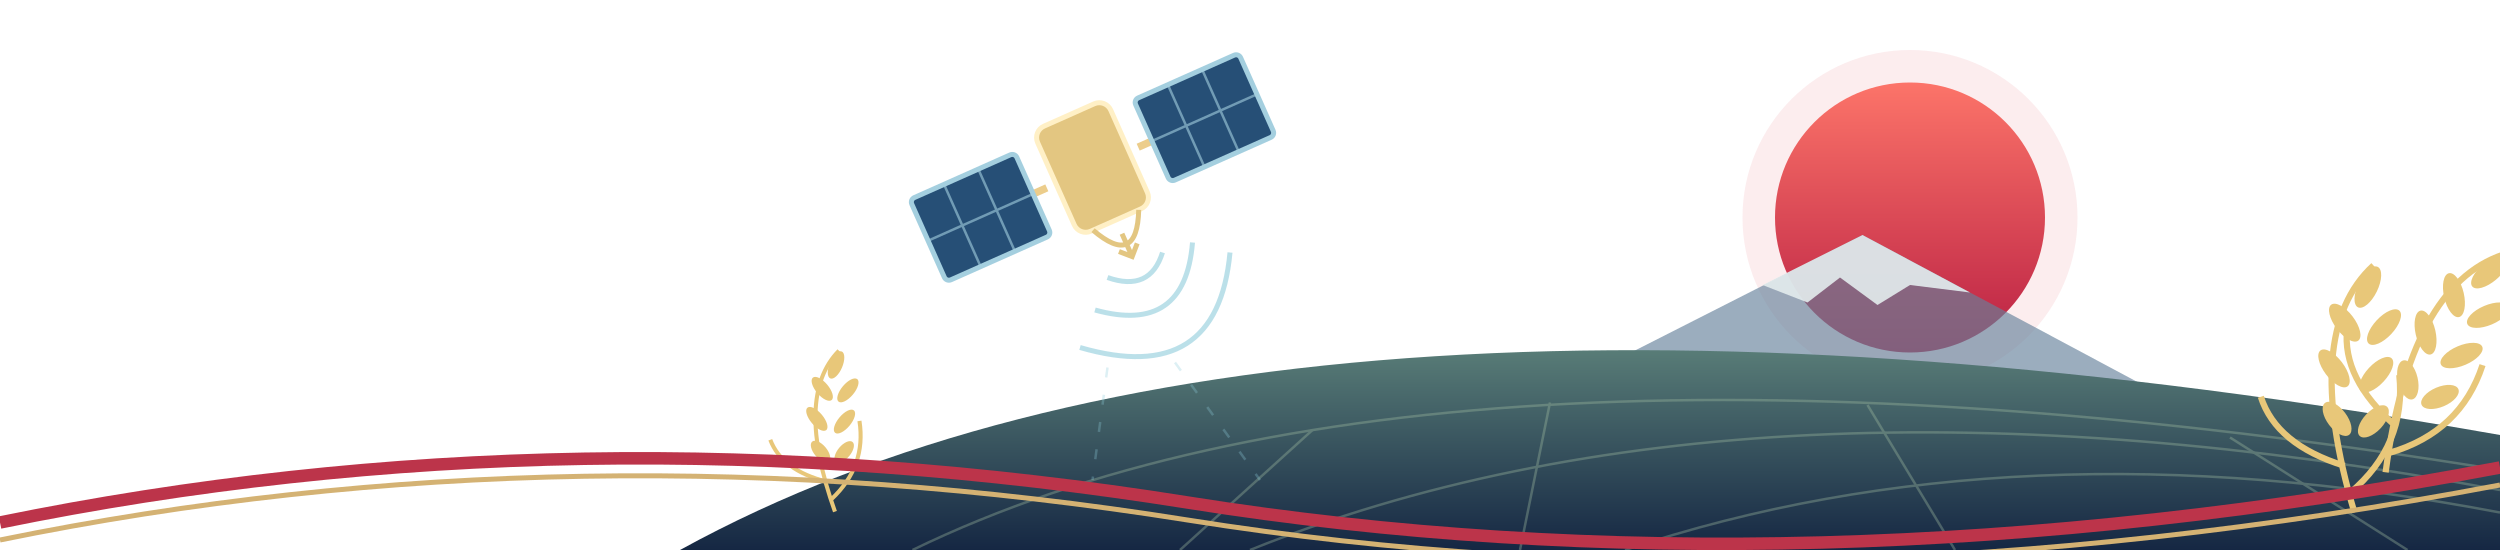
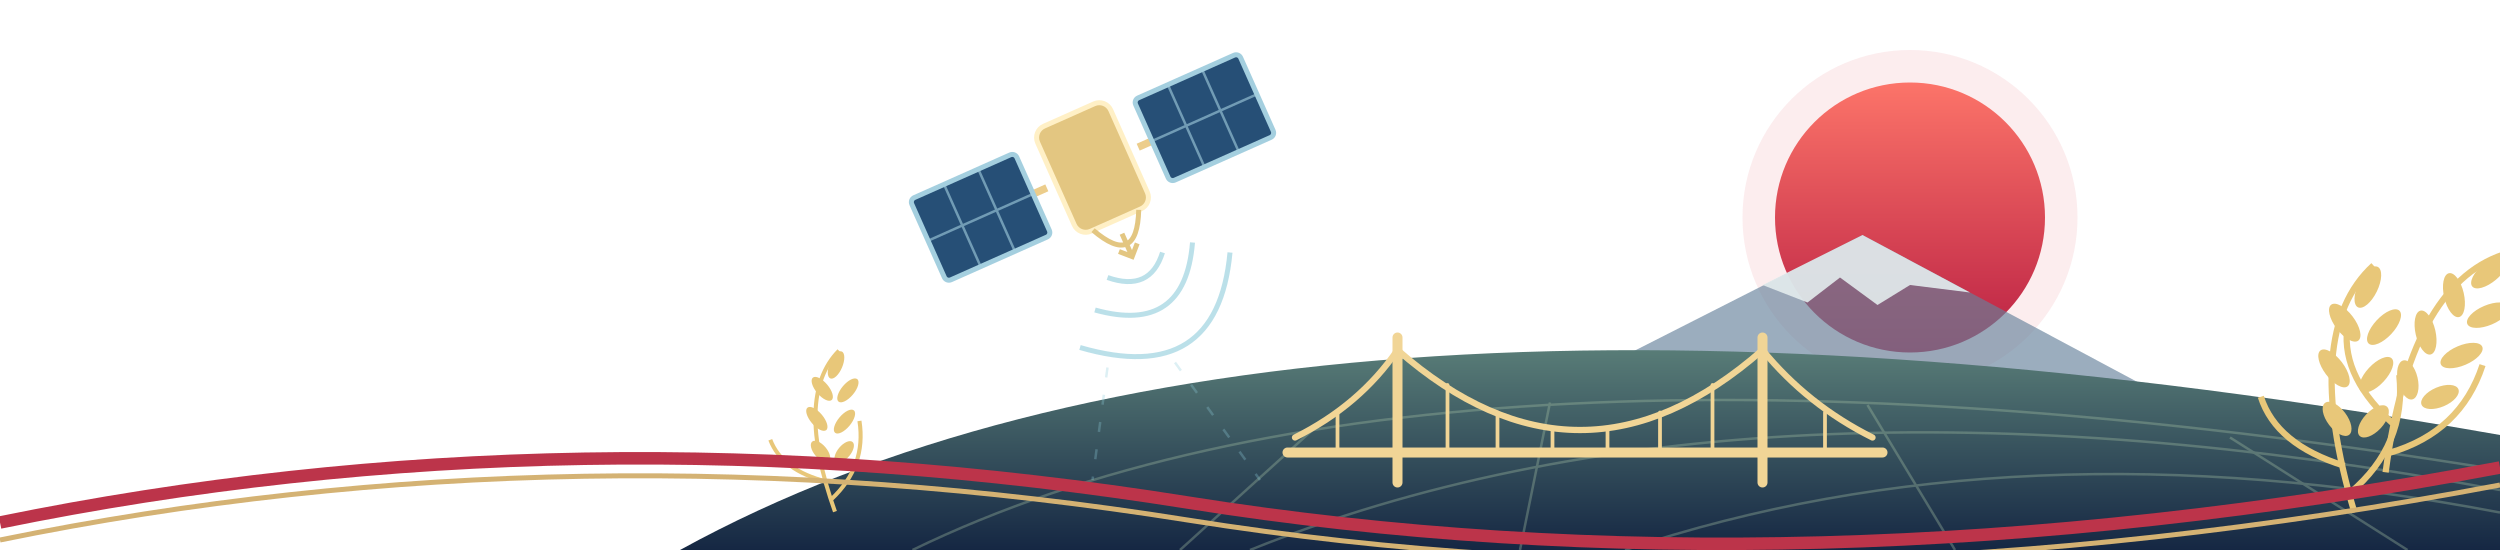
<svg xmlns="http://www.w3.org/2000/svg" viewBox="0 0 1000 220" fill="none">
  <defs>
    <linearGradient id="sun" x2="0" y2="1">
      <stop stop-color="#fc7469" />
      <stop offset="1" stop-color="#b91f43" />
    </linearGradient>
    <linearGradient id="field" x2="0" y2="1">
      <stop stop-color="#587c77" />
      <stop offset="1" stop-color="#152743" />
    </linearGradient>
    <g id="rice" stroke="#e8c779" stroke-width="2.5">
      <path d="M0 95Q-6 20 28 0M0 76q-25-14-27-34M0 87q26-14 29-42" />
      <g fill="#e8c779" stroke="none">
        <ellipse cx="24" cy="8" rx="4" ry="9" transform="rotate(38 24 8)" />
        <ellipse cx="12" cy="20" rx="4" ry="9" transform="rotate(-25 12 20)" />
        <ellipse cx="27" cy="25" rx="4" ry="9" transform="rotate(55 27 25)" />
        <ellipse cx="4" cy="37" rx="4" ry="9" transform="rotate(-25 4 37)" />
        <ellipse cx="20" cy="43" rx="4" ry="9" transform="rotate(55 20 43)" />
        <ellipse cx="1" cy="57" rx="4" ry="8" transform="rotate(-25 1 57)" />
        <ellipse cx="15" cy="61" rx="4" ry="8" transform="rotate(55 15 61)" />
      </g>
    </g>
  </defs>
  <circle cx="764" cy="87" r="67" fill="#de4554" opacity=".1" />
  <circle cx="764" cy="87" r="54" fill="url(#sun)" />
  <path d="M548 194 745 94 932 194" fill="#66819b" opacity=".65" />
  <path d="m705 114 40-20 43 23-24-3-13 8-15-11-13 10z" fill="#e3eced" opacity=".9" />
  <path d="M272 220q240-132 728-46v46z" fill="url(#field)" />
  <g stroke="#a4bfa2" opacity=".35">
    <path d="M365 220q208-101 635-32M500 220q199-80 500-24M650 220q156-52 350-15" />
    <path d="m525 172-53 48m148-59-12 59m139-58 35 58m110-45 71 45" />
  </g>
  <g transform="translate(437 67) rotate(-24)">
    <path d="M-20 0h-48M20 0h48" stroke="#eccd8b" stroke-width="3" />
    <g fill="#264f76" stroke="#a4cfdf" stroke-width="2">
      <rect x="-72" y="-18" width="46" height="36" rx="2" />
      <rect x="26" y="-18" width="46" height="36" rx="2" />
    </g>
    <path d="M-57-18v36m15-36v36m83-36v36m15-36v36M-72 0h46m52 0h46" stroke="#a4cfdf" opacity=".6" />
    <rect x="-16" y="-23" width="32" height="46" rx="5" fill="#e3c681" stroke="#fff0c6" stroke-width="2" />
    <path d="M-10 23q10 21 20 0M0 29v10m-4-4 4 4 4-4" stroke="#e3c681" stroke-width="2" />
  </g>
  <path d="M443 111q17 6 22-10m-27 23q36 10 39-27m-45 42q55 16 60-38" stroke="#8ecbdb" stroke-width="2" opacity=".6" />
  <path d="m470 145 34 47m-61-45-6 45" stroke="#8ecbdb" stroke-dasharray="4 7" opacity=".3" />
+   <g stroke="#f1d596" stroke-linecap="round" fill="none">
+     <path d="M515 181h238M559 135v58M705 135v58" stroke-width="4" />
+     <path d="M518 175q26-13 41-35 73 64 146 0 18 22 44 35" stroke-width="2.5" />
+     <path d="M535 165v15m44-26v26m20-15v15m22-8v8m22-8v8m21-15v15m21-26v26m45-15v15" stroke-width="1.5" />
+   </g>
  <use href="#rice" transform="translate(922 112) rotate(-12)" />
  <use href="#rice" transform="translate(974 96) rotate(12)" />
  <use href="#rice" transform="translate(318 145) scale(.65) rotate(-15)" />
  <path d="M0 209Q230 162 475 201T1000 187" stroke="#bc344a" stroke-width="5" />
  <path d="M0 216Q230 169 475 208T1000 194" stroke="#d4b273" stroke-width="2" />
</svg>
